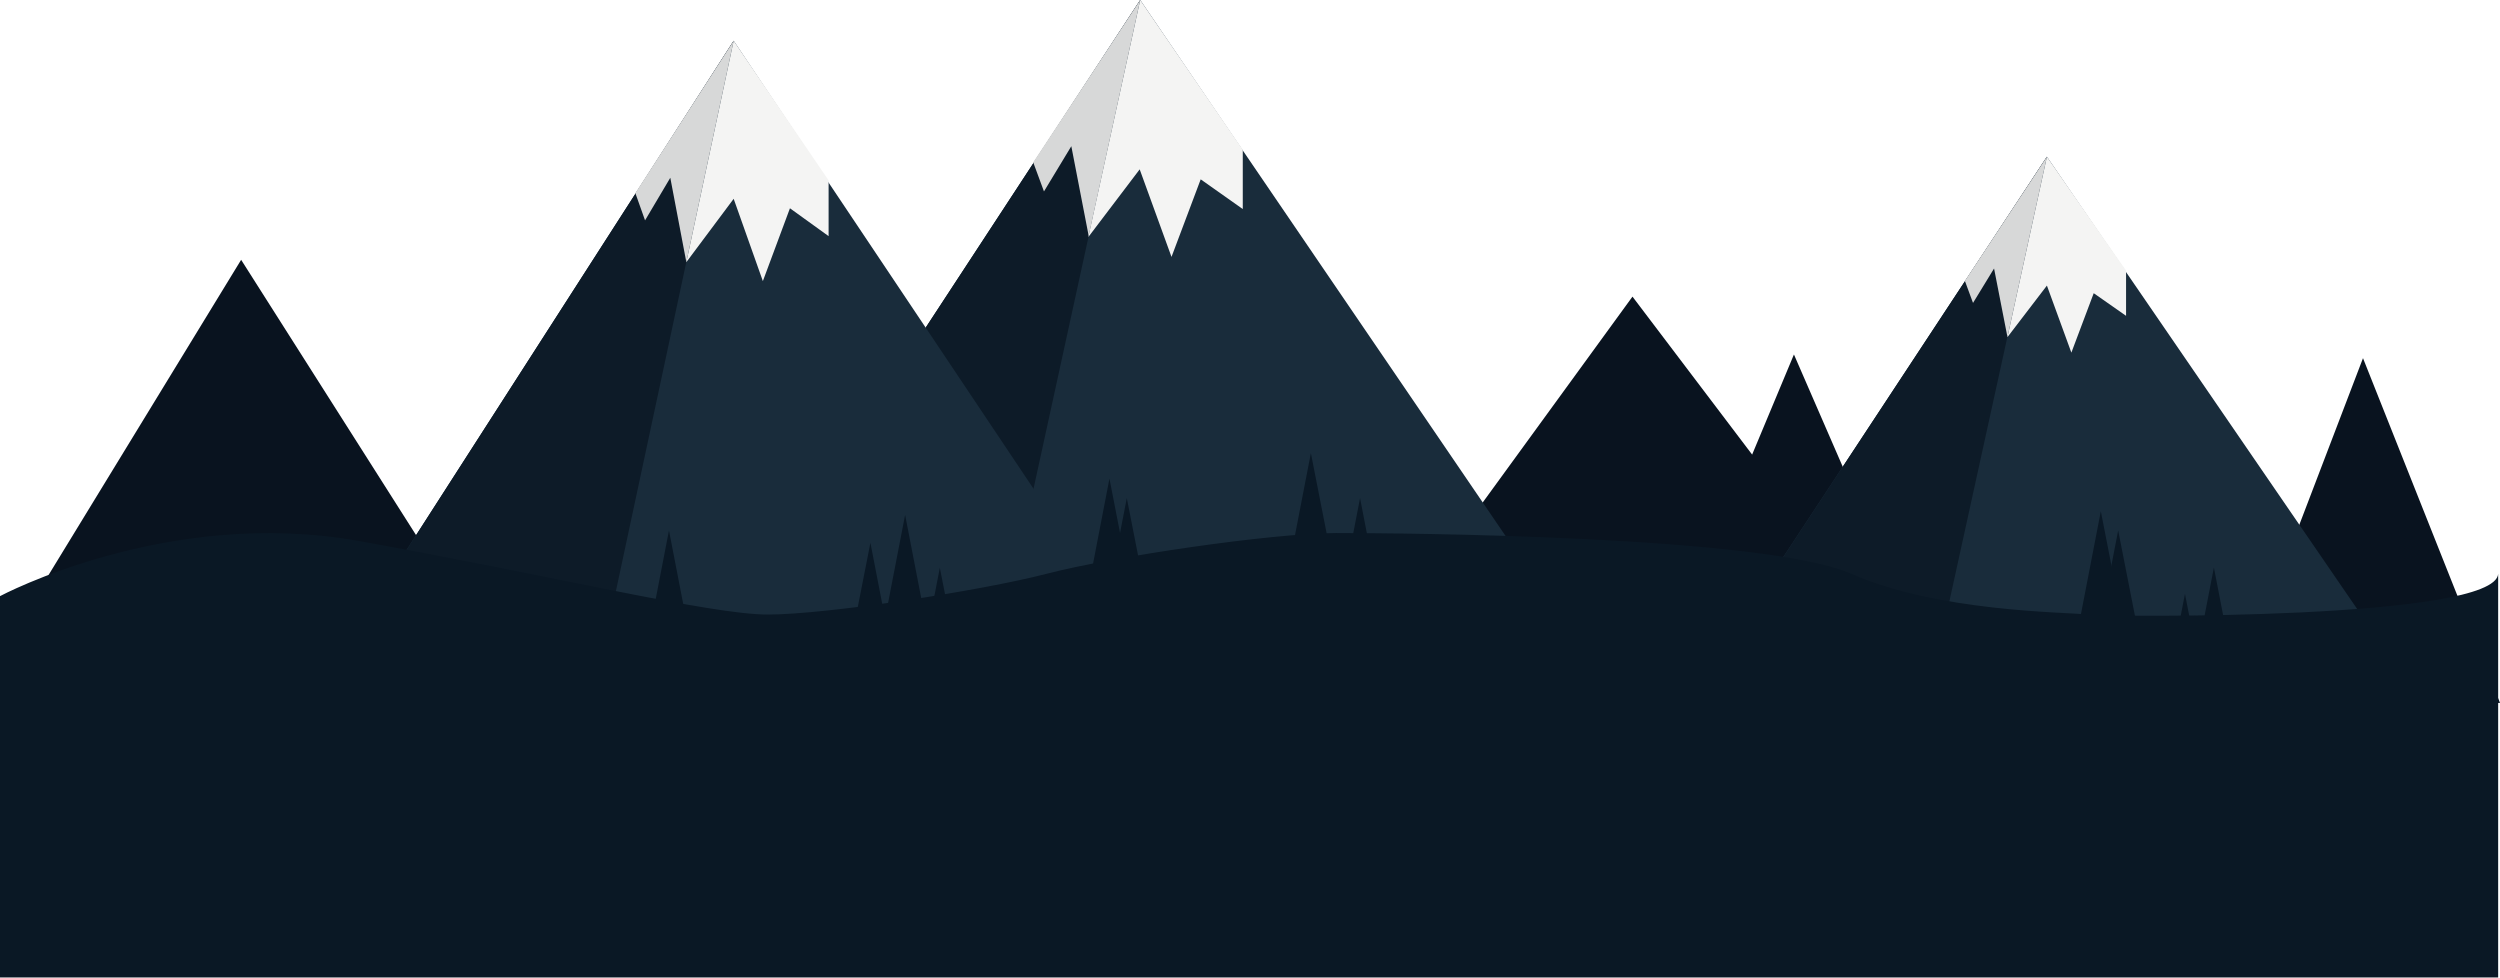
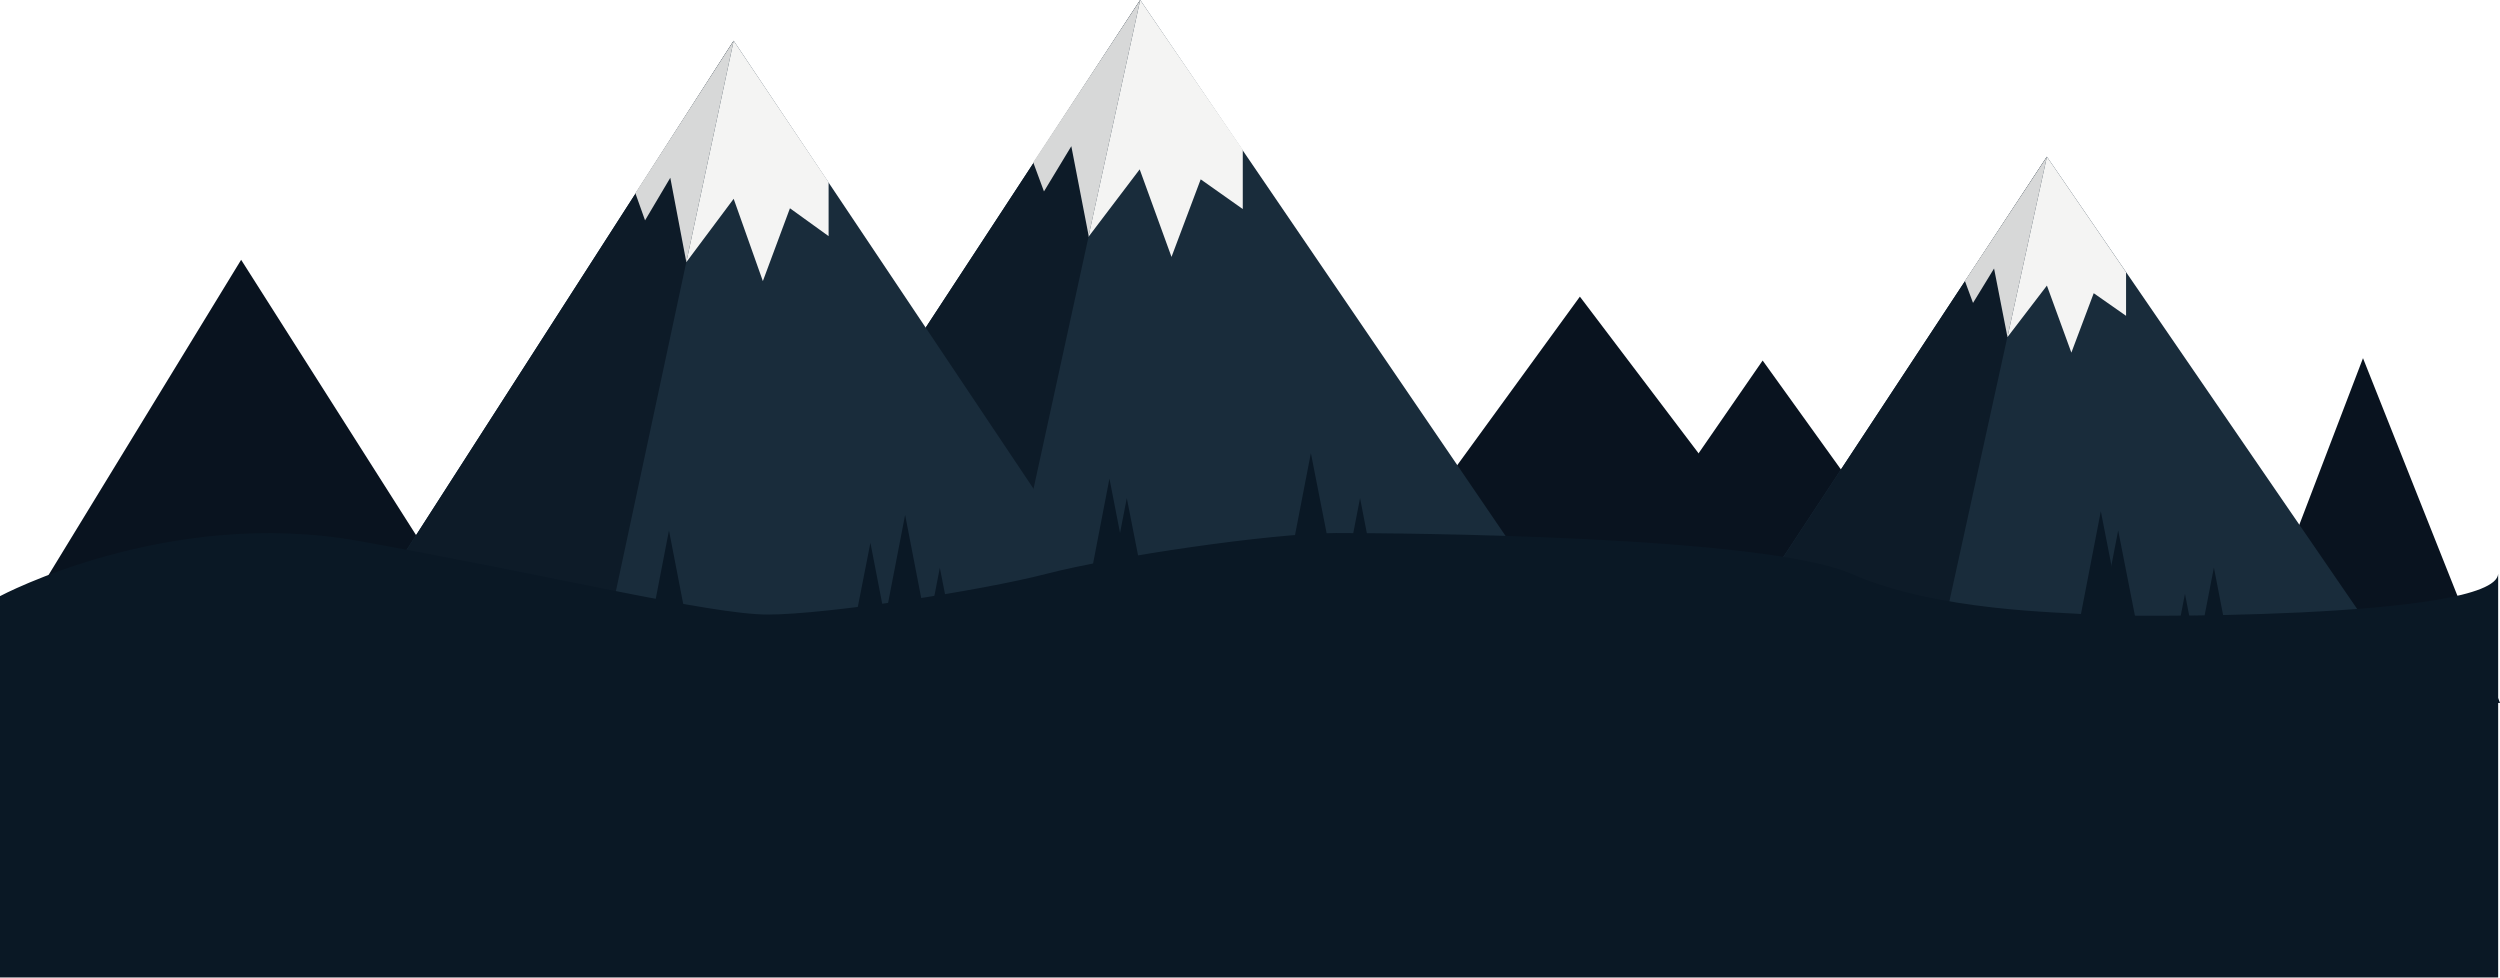
<svg xmlns="http://www.w3.org/2000/svg" version="1.1" x="0px" y="0px" width="950.7px" height="371.7px" viewBox="0 0 950.7 371.7" enable-background="new 0 0 950.7 371.7" xml:space="preserve">
  <g id="Background">
</g>
  <g id="Objets">
    <polygon fill="#09131F" points="91.7,98.8 11.6,229.9 175,229.9  " />
    <polygon fill="#09131F" points="898.6,136.2 848.5,267.3 950.7,267.3  " />
-     <polygon fill="#09131F" points="620.8,112.8 535.6,229.9 709.5,229.9  " />
-     <polygon fill="#09131F" points="682.2,134.8 633.3,251.9 733.1,251.9  " />
+     <polygon fill="#09131F" points="600.8,112.8 515.6,229.9 689.5,229.9  " />
+     <polygon fill="#09131F" points="670.3,137.1 565,289.6 779.9,289.6  " />
    <g>
      <polygon fill="#192C3B" points="433.6,0 268,252.9 606,252.9   " />
      <polygon fill="#0D1B28" points="433.6,0 268,252.9 378.4,252.9   " />
      <polygon fill="#D7D8D8" points="433.6,0 414,89.7 407.4,55.6 397,72.8 392.9,61.7   " />
-       <polygon fill="#F4F4F3" points="472.6,56.9 472.6,79.5 456.6,68.2 445.5,97.7 433.4,64.4 413.9,90.1 413.9,90 433.6,0   " />
+       <polygon fill="#F4F4F3" points="472.6,56.9 472.6,79.5 456.6,68.2 445.5,97.7 433.4,64.4 413.9,90.1 413.9,90.1 433.6,0   " />
    </g>
    <g>
      <polygon fill="#192C3B" points="778.4,59.6 651.1,252.9 911,252.9   " />
      <polygon fill="#0D1B28" points="778.4,59.6 651.1,252.9 736,252.9   " />
      <polygon fill="#D7D8D8" points="778.4,59.6 763.4,128.2 758.3,102.1 750.3,115.2 747.2,106.8   " />
-       <polygon fill="#F4F4F3" points="808.5,102.9 808.5,120.1 796.2,111.5 787.7,134.1 778.4,108.6 763.4,128.2 763.4,128.2     778.4,59.6   " />
+       <polygon fill="#F4F4F3" points="808.5,103.5 808.5,120.1 796.2,111.5 787.7,134.1 778.4,108.6 763.4,128.2 763.4,128.2     778.4,59.6   " />
    </g>
    <g>
      <polygon fill="#192C3B" points="279,15.5 126.5,252.9 437.9,252.9   " />
      <polygon fill="#0D1B28" points="279,15.5 126.5,252.9 228.2,252.9   " />
      <polygon fill="#D7D8D8" points="279,15.5 261,99.7 254.9,67.6 245.3,83.8 241.6,73.4   " />
-       <polygon fill="#F4F4F3" points="315.1,68.6 315.1,89.8 300.4,79.2 290.1,106.9 279,75.6 261,99.7 261,99.7 279,15.5   " />
+       <polygon fill="#F4F4F3" points="315.1,69.3 315.1,89.8 300.4,79.2 290.1,106.9 279,75.6 261,99.7 261,99.7 279,15.5   " />
    </g>
    <polygon fill="#0A1825" points="413.9,223.5 421.9,182 430,223.5  " />
    <polygon fill="#0A1825" points="421.9,223.5 428.5,189.4 435.2,223.5  " />
    <g>
      <polygon fill="#09131F" points="589.5,225.8 597.6,184.4 605.6,225.8   " />
      <polygon fill="#09131F" points="597.6,225.8 604.2,191.7 610.8,225.8   " />
    </g>
    <g>
      <polygon fill="#0A1825" points="790.9,235.8 798.9,194.4 807,235.8   " />
      <polygon fill="#0A1825" points="798.9,235.8 805.5,201.7 812.2,235.8   " />
    </g>
    <polygon fill="#0A1825" points="491.9,206.4 498.5,172.3 505.2,206.4  " />
    <polygon fill="#0A1825" points="337.6,229.9 344.2,195.8 350.8,229.9  " />
    <polygon fill="#0A1825" points="324.3,240.5 331,206.4 337.6,240.5  " />
    <polygon fill="#0A1825" points="350.8,250 357.4,215.9 364.1,250  " />
    <polygon fill="#0A1825" points="510.6,223.5 517.2,189.4 523.8,223.5  " />
    <polygon fill="#0A1825" points="824.3,259.9 830.9,225.8 837.5,259.9  " />
    <polygon fill="#0A1825" points="835.3,249.9 841.9,215.8 848.5,249.9  " />
    <polygon fill="#0A1825" points="247.8,235.8 254.4,201.7 261,235.8  " />
    <path fill="#0A1825" d="M0,226.7c0,0,63.6-34,136.3-21s133.7,28,155.7,28s81-9,106-15.5c25-6.5,85-15.4,110-15.5   c25,0,163,1,196,15.5c33,14.5,80.7,14.5,89.9,15.5s155.1,2,156.1-15.5v153.5H0V226.7z" />
  </g>
</svg>
